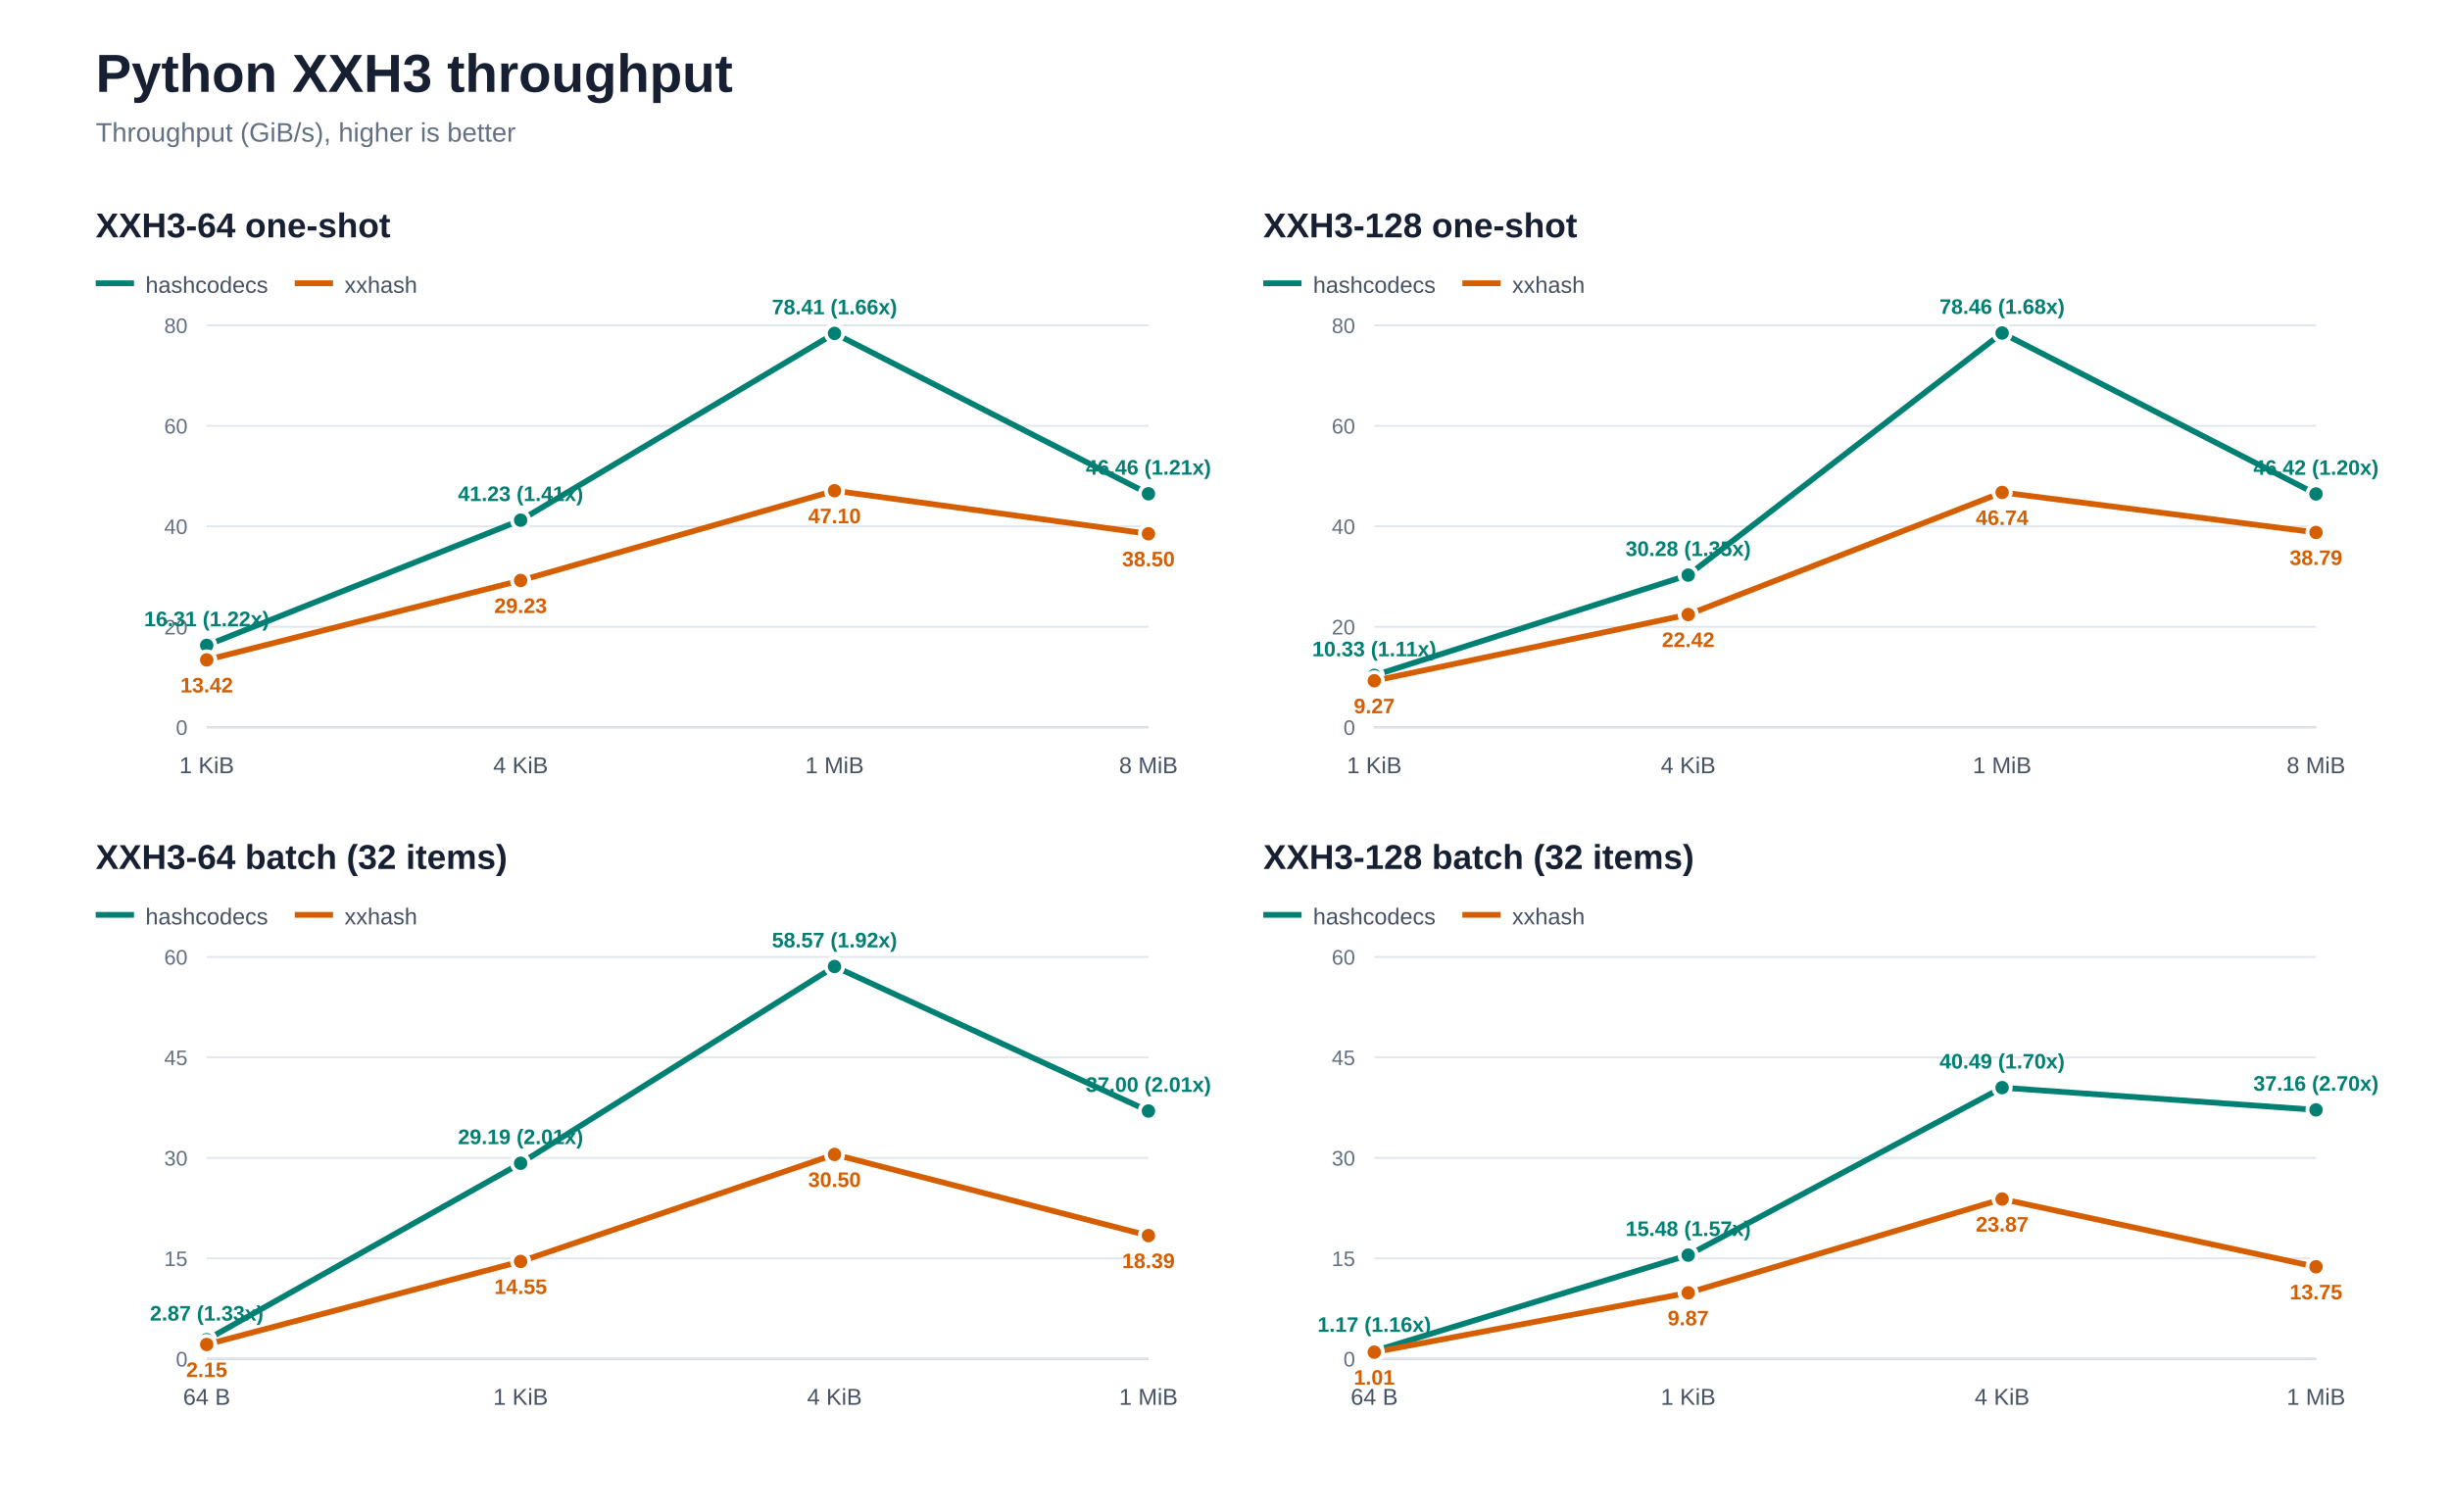
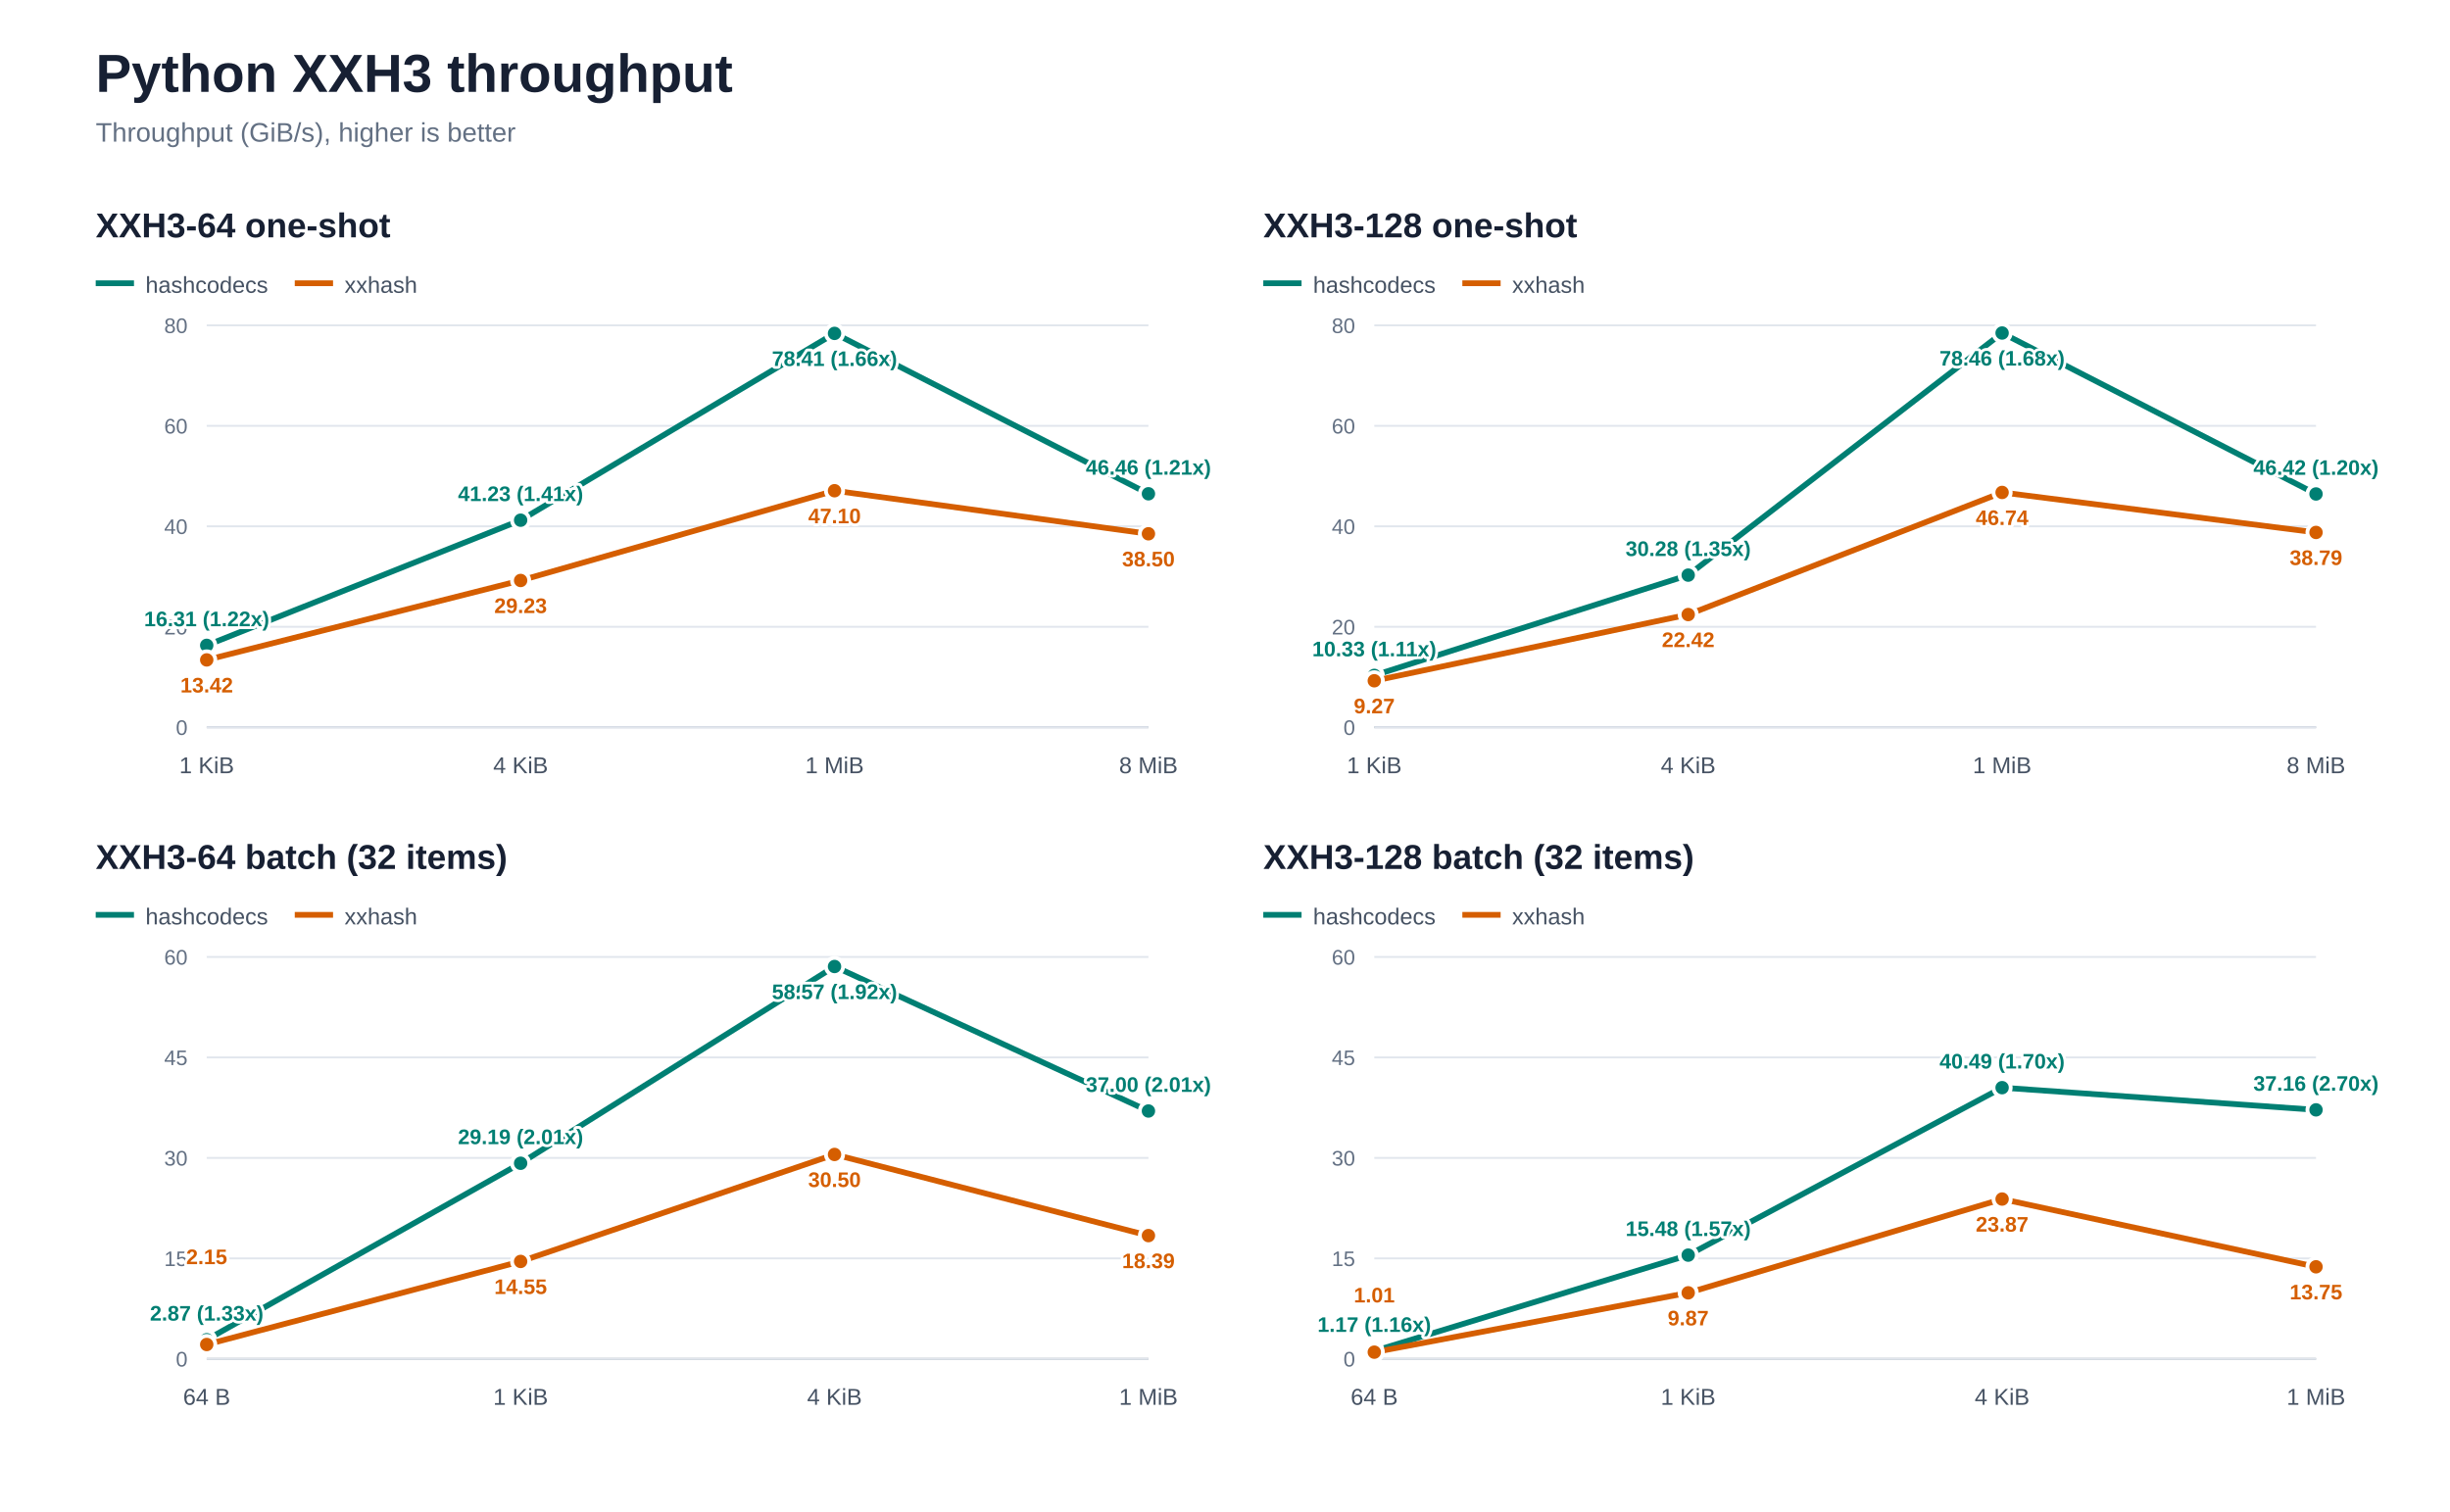
<svg xmlns="http://www.w3.org/2000/svg" width="1280" height="790" viewBox="0 0 1280 790" role="img" aria-labelledby="title desc">
  <rect width="100%" height="100%" fill="#ffffff" />
  <text x="50" y="48" fill="#172033" font-family="Segoe UI,Arial,sans-serif" font-size="28" font-weight="700">Python XXH3 throughput</text>
  <text x="50" y="74" fill="#637083" font-family="Segoe UI,Arial,sans-serif" font-size="14">Throughput (GiB/s), higher is better</text>
  <text x="50" y="124" fill="#172033" font-family="Segoe UI,Arial,sans-serif" font-size="18" font-weight="600">XXH3-64 one-shot</text>
  <line x1="108" y1="380" x2="600" y2="380" stroke="#9aa5b4" />
  <line x1="50" y1="148" x2="70" y2="148" stroke="#007f73" stroke-width="3" />
  <text x="76" y="153" fill="#465263" font-family="Segoe UI,Arial,sans-serif" font-size="12">hashcodecs</text>
  <line x1="154" y1="148" x2="174" y2="148" stroke="#d55e00" stroke-width="3" />
  <text x="180" y="153" fill="#465263" font-family="Segoe UI,Arial,sans-serif" font-size="12">xxhash</text>
  <line x1="108" y1="380.0" x2="600" y2="380.0" stroke="#e1e6ed" />
  <text x="98" y="384.0" text-anchor="end" fill="#637083" font-family="Segoe UI,Arial,sans-serif" font-size="11">0</text>
  <line x1="108" y1="327.5" x2="600" y2="327.5" stroke="#e1e6ed" />
  <text x="98" y="331.5" text-anchor="end" fill="#637083" font-family="Segoe UI,Arial,sans-serif" font-size="11">20</text>
  <line x1="108" y1="275.0" x2="600" y2="275.0" stroke="#e1e6ed" />
  <text x="98" y="279.0" text-anchor="end" fill="#637083" font-family="Segoe UI,Arial,sans-serif" font-size="11">40</text>
  <line x1="108" y1="222.5" x2="600" y2="222.5" stroke="#e1e6ed" />
  <text x="98" y="226.5" text-anchor="end" fill="#637083" font-family="Segoe UI,Arial,sans-serif" font-size="11">60</text>
  <line x1="108" y1="170.0" x2="600" y2="170.0" stroke="#e1e6ed" />
  <text x="98" y="174.0" text-anchor="end" fill="#637083" font-family="Segoe UI,Arial,sans-serif" font-size="11">80</text>
  <text x="108.0" y="404" text-anchor="middle" fill="#465263" font-family="Segoe UI,Arial,sans-serif" font-size="12">1 KiB</text>
  <text x="272.0" y="404" text-anchor="middle" fill="#465263" font-family="Segoe UI,Arial,sans-serif" font-size="12">4 KiB</text>
  <text x="436.0" y="404" text-anchor="middle" fill="#465263" font-family="Segoe UI,Arial,sans-serif" font-size="12">1 MiB</text>
  <text x="600.0" y="404" text-anchor="middle" fill="#465263" font-family="Segoe UI,Arial,sans-serif" font-size="12">8 MiB</text>
  <polyline points="108.0,337.2 272.0,271.8 436.0,174.2 600.0,258.0" fill="none" stroke="#007f73" stroke-width="3" stroke-linejoin="round" stroke-linecap="round" />
  <circle cx="108.0" cy="337.2" r="4.5" fill="#007f73" stroke="#ffffff" stroke-width="2" />
-   <text x="108.0" y="327.2" text-anchor="middle" fill="#007f73" font-family="Segoe UI,Arial,sans-serif" font-size="11" font-weight="600">16.31 (1.22x)</text>
+   <text x="108.0" y="327.2" text-anchor="middle" fill="#007f73" font-family="Segoe UI,Arial,sans-serif" font-size="11" font-weight="600" paint-order="stroke" stroke="#ffffff" stroke-width="3" stroke-linejoin="round">16.31 (1.22x)</text>
  <circle cx="272.0" cy="271.8" r="4.5" fill="#007f73" stroke="#ffffff" stroke-width="2" />
-   <text x="272.0" y="261.8" text-anchor="middle" fill="#007f73" font-family="Segoe UI,Arial,sans-serif" font-size="11" font-weight="600">41.23 (1.41x)</text>
+   <text x="272.0" y="261.8" text-anchor="middle" fill="#007f73" font-family="Segoe UI,Arial,sans-serif" font-size="11" font-weight="600" paint-order="stroke" stroke="#ffffff" stroke-width="3" stroke-linejoin="round">41.23 (1.41x)</text>
  <circle cx="436.0" cy="174.2" r="4.5" fill="#007f73" stroke="#ffffff" stroke-width="2" />
-   <text x="436.0" y="164.2" text-anchor="middle" fill="#007f73" font-family="Segoe UI,Arial,sans-serif" font-size="11" font-weight="600">78.41 (1.66x)</text>
+   <text x="436.0" y="191.2" text-anchor="middle" fill="#007f73" font-family="Segoe UI,Arial,sans-serif" font-size="11" font-weight="600" paint-order="stroke" stroke="#ffffff" stroke-width="3" stroke-linejoin="round">78.41 (1.66x)</text>
  <circle cx="600.0" cy="258.0" r="4.5" fill="#007f73" stroke="#ffffff" stroke-width="2" />
-   <text x="600.0" y="248.0" text-anchor="middle" fill="#007f73" font-family="Segoe UI,Arial,sans-serif" font-size="11" font-weight="600">46.46 (1.21x)</text>
+   <text x="600.0" y="248.0" text-anchor="middle" fill="#007f73" font-family="Segoe UI,Arial,sans-serif" font-size="11" font-weight="600" paint-order="stroke" stroke="#ffffff" stroke-width="3" stroke-linejoin="round">46.46 (1.21x)</text>
  <polyline points="108.0,344.8 272.0,303.3 436.0,256.4 600.0,278.9" fill="none" stroke="#d55e00" stroke-width="3" stroke-linejoin="round" stroke-linecap="round" />
  <circle cx="108.0" cy="344.8" r="4.5" fill="#d55e00" stroke="#ffffff" stroke-width="2" />
-   <text x="108.0" y="361.8" text-anchor="middle" fill="#d55e00" font-family="Segoe UI,Arial,sans-serif" font-size="11" font-weight="600">13.42</text>
+   <text x="108.0" y="361.8" text-anchor="middle" fill="#d55e00" font-family="Segoe UI,Arial,sans-serif" font-size="11" font-weight="600" paint-order="stroke" stroke="#ffffff" stroke-width="3" stroke-linejoin="round">13.42</text>
  <circle cx="272.0" cy="303.3" r="4.5" fill="#d55e00" stroke="#ffffff" stroke-width="2" />
-   <text x="272.0" y="320.3" text-anchor="middle" fill="#d55e00" font-family="Segoe UI,Arial,sans-serif" font-size="11" font-weight="600">29.23</text>
+   <text x="272.0" y="320.3" text-anchor="middle" fill="#d55e00" font-family="Segoe UI,Arial,sans-serif" font-size="11" font-weight="600" paint-order="stroke" stroke="#ffffff" stroke-width="3" stroke-linejoin="round">29.23</text>
  <circle cx="436.0" cy="256.4" r="4.5" fill="#d55e00" stroke="#ffffff" stroke-width="2" />
-   <text x="436.0" y="273.4" text-anchor="middle" fill="#d55e00" font-family="Segoe UI,Arial,sans-serif" font-size="11" font-weight="600">47.10</text>
+   <text x="436.0" y="273.4" text-anchor="middle" fill="#d55e00" font-family="Segoe UI,Arial,sans-serif" font-size="11" font-weight="600" paint-order="stroke" stroke="#ffffff" stroke-width="3" stroke-linejoin="round">47.10</text>
  <circle cx="600.0" cy="278.9" r="4.5" fill="#d55e00" stroke="#ffffff" stroke-width="2" />
-   <text x="600.0" y="295.9" text-anchor="middle" fill="#d55e00" font-family="Segoe UI,Arial,sans-serif" font-size="11" font-weight="600">38.50</text>
+   <text x="600.0" y="295.9" text-anchor="middle" fill="#d55e00" font-family="Segoe UI,Arial,sans-serif" font-size="11" font-weight="600" paint-order="stroke" stroke="#ffffff" stroke-width="3" stroke-linejoin="round">38.50</text>
  <text x="660" y="124" fill="#172033" font-family="Segoe UI,Arial,sans-serif" font-size="18" font-weight="600">XXH3-128 one-shot</text>
  <line x1="718" y1="380" x2="1210" y2="380" stroke="#9aa5b4" />
  <line x1="660" y1="148" x2="680" y2="148" stroke="#007f73" stroke-width="3" />
  <text x="686" y="153" fill="#465263" font-family="Segoe UI,Arial,sans-serif" font-size="12">hashcodecs</text>
  <line x1="764" y1="148" x2="784" y2="148" stroke="#d55e00" stroke-width="3" />
  <text x="790" y="153" fill="#465263" font-family="Segoe UI,Arial,sans-serif" font-size="12">xxhash</text>
  <line x1="718" y1="380.0" x2="1210" y2="380.0" stroke="#e1e6ed" />
  <text x="708" y="384.0" text-anchor="end" fill="#637083" font-family="Segoe UI,Arial,sans-serif" font-size="11">0</text>
  <line x1="718" y1="327.5" x2="1210" y2="327.5" stroke="#e1e6ed" />
  <text x="708" y="331.5" text-anchor="end" fill="#637083" font-family="Segoe UI,Arial,sans-serif" font-size="11">20</text>
  <line x1="718" y1="275.0" x2="1210" y2="275.0" stroke="#e1e6ed" />
  <text x="708" y="279.0" text-anchor="end" fill="#637083" font-family="Segoe UI,Arial,sans-serif" font-size="11">40</text>
  <line x1="718" y1="222.5" x2="1210" y2="222.5" stroke="#e1e6ed" />
  <text x="708" y="226.5" text-anchor="end" fill="#637083" font-family="Segoe UI,Arial,sans-serif" font-size="11">60</text>
  <line x1="718" y1="170.0" x2="1210" y2="170.0" stroke="#e1e6ed" />
  <text x="708" y="174.0" text-anchor="end" fill="#637083" font-family="Segoe UI,Arial,sans-serif" font-size="11">80</text>
  <text x="718.0" y="404" text-anchor="middle" fill="#465263" font-family="Segoe UI,Arial,sans-serif" font-size="12">1 KiB</text>
  <text x="882.0" y="404" text-anchor="middle" fill="#465263" font-family="Segoe UI,Arial,sans-serif" font-size="12">4 KiB</text>
  <text x="1046.0" y="404" text-anchor="middle" fill="#465263" font-family="Segoe UI,Arial,sans-serif" font-size="12">1 MiB</text>
  <text x="1210.0" y="404" text-anchor="middle" fill="#465263" font-family="Segoe UI,Arial,sans-serif" font-size="12">8 MiB</text>
  <polyline points="718.0,352.9 882.0,300.5 1046.0,174.0 1210.0,258.1" fill="none" stroke="#007f73" stroke-width="3" stroke-linejoin="round" stroke-linecap="round" />
  <circle cx="718.0" cy="352.9" r="4.5" fill="#007f73" stroke="#ffffff" stroke-width="2" />
-   <text x="718.0" y="342.9" text-anchor="middle" fill="#007f73" font-family="Segoe UI,Arial,sans-serif" font-size="11" font-weight="600">10.33 (1.11x)</text>
+   <text x="718.0" y="342.9" text-anchor="middle" fill="#007f73" font-family="Segoe UI,Arial,sans-serif" font-size="11" font-weight="600" paint-order="stroke" stroke="#ffffff" stroke-width="3" stroke-linejoin="round">10.33 (1.11x)</text>
  <circle cx="882.0" cy="300.5" r="4.5" fill="#007f73" stroke="#ffffff" stroke-width="2" />
-   <text x="882.0" y="290.5" text-anchor="middle" fill="#007f73" font-family="Segoe UI,Arial,sans-serif" font-size="11" font-weight="600">30.28 (1.35x)</text>
+   <text x="882.0" y="290.5" text-anchor="middle" fill="#007f73" font-family="Segoe UI,Arial,sans-serif" font-size="11" font-weight="600" paint-order="stroke" stroke="#ffffff" stroke-width="3" stroke-linejoin="round">30.28 (1.35x)</text>
  <circle cx="1046.0" cy="174.0" r="4.5" fill="#007f73" stroke="#ffffff" stroke-width="2" />
-   <text x="1046.0" y="164.0" text-anchor="middle" fill="#007f73" font-family="Segoe UI,Arial,sans-serif" font-size="11" font-weight="600">78.46 (1.68x)</text>
+   <text x="1046.0" y="191.0" text-anchor="middle" fill="#007f73" font-family="Segoe UI,Arial,sans-serif" font-size="11" font-weight="600" paint-order="stroke" stroke="#ffffff" stroke-width="3" stroke-linejoin="round">78.46 (1.68x)</text>
  <circle cx="1210.0" cy="258.1" r="4.5" fill="#007f73" stroke="#ffffff" stroke-width="2" />
-   <text x="1210.0" y="248.1" text-anchor="middle" fill="#007f73" font-family="Segoe UI,Arial,sans-serif" font-size="11" font-weight="600">46.42 (1.20x)</text>
+   <text x="1210.0" y="248.1" text-anchor="middle" fill="#007f73" font-family="Segoe UI,Arial,sans-serif" font-size="11" font-weight="600" paint-order="stroke" stroke="#ffffff" stroke-width="3" stroke-linejoin="round">46.42 (1.20x)</text>
  <polyline points="718.0,355.7 882.0,321.1 1046.0,257.3 1210.0,278.2" fill="none" stroke="#d55e00" stroke-width="3" stroke-linejoin="round" stroke-linecap="round" />
  <circle cx="718.0" cy="355.7" r="4.5" fill="#d55e00" stroke="#ffffff" stroke-width="2" />
-   <text x="718.0" y="372.7" text-anchor="middle" fill="#d55e00" font-family="Segoe UI,Arial,sans-serif" font-size="11" font-weight="600">9.27</text>
+   <text x="718.0" y="372.7" text-anchor="middle" fill="#d55e00" font-family="Segoe UI,Arial,sans-serif" font-size="11" font-weight="600" paint-order="stroke" stroke="#ffffff" stroke-width="3" stroke-linejoin="round">9.27</text>
  <circle cx="882.0" cy="321.1" r="4.5" fill="#d55e00" stroke="#ffffff" stroke-width="2" />
-   <text x="882.0" y="338.1" text-anchor="middle" fill="#d55e00" font-family="Segoe UI,Arial,sans-serif" font-size="11" font-weight="600">22.42</text>
+   <text x="882.0" y="338.1" text-anchor="middle" fill="#d55e00" font-family="Segoe UI,Arial,sans-serif" font-size="11" font-weight="600" paint-order="stroke" stroke="#ffffff" stroke-width="3" stroke-linejoin="round">22.42</text>
  <circle cx="1046.0" cy="257.3" r="4.5" fill="#d55e00" stroke="#ffffff" stroke-width="2" />
-   <text x="1046.0" y="274.3" text-anchor="middle" fill="#d55e00" font-family="Segoe UI,Arial,sans-serif" font-size="11" font-weight="600">46.74</text>
+   <text x="1046.0" y="274.3" text-anchor="middle" fill="#d55e00" font-family="Segoe UI,Arial,sans-serif" font-size="11" font-weight="600" paint-order="stroke" stroke="#ffffff" stroke-width="3" stroke-linejoin="round">46.74</text>
  <circle cx="1210.0" cy="278.2" r="4.5" fill="#d55e00" stroke="#ffffff" stroke-width="2" />
-   <text x="1210.0" y="295.2" text-anchor="middle" fill="#d55e00" font-family="Segoe UI,Arial,sans-serif" font-size="11" font-weight="600">38.79</text>
+   <text x="1210.0" y="295.2" text-anchor="middle" fill="#d55e00" font-family="Segoe UI,Arial,sans-serif" font-size="11" font-weight="600" paint-order="stroke" stroke="#ffffff" stroke-width="3" stroke-linejoin="round">38.79</text>
  <text x="50" y="454" fill="#172033" font-family="Segoe UI,Arial,sans-serif" font-size="18" font-weight="600">XXH3-64 batch (32 items)</text>
  <line x1="108" y1="710" x2="600" y2="710" stroke="#9aa5b4" />
  <line x1="50" y1="478" x2="70" y2="478" stroke="#007f73" stroke-width="3" />
  <text x="76" y="483" fill="#465263" font-family="Segoe UI,Arial,sans-serif" font-size="12">hashcodecs</text>
  <line x1="154" y1="478" x2="174" y2="478" stroke="#d55e00" stroke-width="3" />
  <text x="180" y="483" fill="#465263" font-family="Segoe UI,Arial,sans-serif" font-size="12">xxhash</text>
  <line x1="108" y1="710.0" x2="600" y2="710.0" stroke="#e1e6ed" />
  <text x="98" y="714.0" text-anchor="end" fill="#637083" font-family="Segoe UI,Arial,sans-serif" font-size="11">0</text>
  <line x1="108" y1="657.5" x2="600" y2="657.5" stroke="#e1e6ed" />
  <text x="98" y="661.5" text-anchor="end" fill="#637083" font-family="Segoe UI,Arial,sans-serif" font-size="11">15</text>
  <line x1="108" y1="605.0" x2="600" y2="605.0" stroke="#e1e6ed" />
  <text x="98" y="609.0" text-anchor="end" fill="#637083" font-family="Segoe UI,Arial,sans-serif" font-size="11">30</text>
  <line x1="108" y1="552.5" x2="600" y2="552.5" stroke="#e1e6ed" />
  <text x="98" y="556.5" text-anchor="end" fill="#637083" font-family="Segoe UI,Arial,sans-serif" font-size="11">45</text>
  <line x1="108" y1="500.0" x2="600" y2="500.0" stroke="#e1e6ed" />
  <text x="98" y="504.0" text-anchor="end" fill="#637083" font-family="Segoe UI,Arial,sans-serif" font-size="11">60</text>
  <text x="108.0" y="734" text-anchor="middle" fill="#465263" font-family="Segoe UI,Arial,sans-serif" font-size="12">64 B</text>
  <text x="272.0" y="734" text-anchor="middle" fill="#465263" font-family="Segoe UI,Arial,sans-serif" font-size="12">1 KiB</text>
  <text x="436.0" y="734" text-anchor="middle" fill="#465263" font-family="Segoe UI,Arial,sans-serif" font-size="12">4 KiB</text>
  <text x="600.0" y="734" text-anchor="middle" fill="#465263" font-family="Segoe UI,Arial,sans-serif" font-size="12">1 MiB</text>
  <polyline points="108.0,700.0 272.0,607.8 436.0,505.0 600.0,580.5" fill="none" stroke="#007f73" stroke-width="3" stroke-linejoin="round" stroke-linecap="round" />
  <circle cx="108.0" cy="700.0" r="4.5" fill="#007f73" stroke="#ffffff" stroke-width="2" />
-   <text x="108.0" y="690.0" text-anchor="middle" fill="#007f73" font-family="Segoe UI,Arial,sans-serif" font-size="11" font-weight="600">2.87 (1.33x)</text>
+   <text x="108.0" y="690.0" text-anchor="middle" fill="#007f73" font-family="Segoe UI,Arial,sans-serif" font-size="11" font-weight="600" paint-order="stroke" stroke="#ffffff" stroke-width="3" stroke-linejoin="round">2.87 (1.33x)</text>
  <circle cx="272.0" cy="607.8" r="4.5" fill="#007f73" stroke="#ffffff" stroke-width="2" />
-   <text x="272.0" y="597.8" text-anchor="middle" fill="#007f73" font-family="Segoe UI,Arial,sans-serif" font-size="11" font-weight="600">29.19 (2.01x)</text>
+   <text x="272.0" y="597.8" text-anchor="middle" fill="#007f73" font-family="Segoe UI,Arial,sans-serif" font-size="11" font-weight="600" paint-order="stroke" stroke="#ffffff" stroke-width="3" stroke-linejoin="round">29.19 (2.01x)</text>
  <circle cx="436.0" cy="505.0" r="4.5" fill="#007f73" stroke="#ffffff" stroke-width="2" />
-   <text x="436.0" y="495.0" text-anchor="middle" fill="#007f73" font-family="Segoe UI,Arial,sans-serif" font-size="11" font-weight="600">58.57 (1.92x)</text>
+   <text x="436.0" y="522.0" text-anchor="middle" fill="#007f73" font-family="Segoe UI,Arial,sans-serif" font-size="11" font-weight="600" paint-order="stroke" stroke="#ffffff" stroke-width="3" stroke-linejoin="round">58.57 (1.92x)</text>
  <circle cx="600.0" cy="580.5" r="4.5" fill="#007f73" stroke="#ffffff" stroke-width="2" />
-   <text x="600.0" y="570.5" text-anchor="middle" fill="#007f73" font-family="Segoe UI,Arial,sans-serif" font-size="11" font-weight="600">37.00 (2.01x)</text>
+   <text x="600.0" y="570.5" text-anchor="middle" fill="#007f73" font-family="Segoe UI,Arial,sans-serif" font-size="11" font-weight="600" paint-order="stroke" stroke="#ffffff" stroke-width="3" stroke-linejoin="round">37.00 (2.01x)</text>
  <polyline points="108.0,702.5 272.0,659.1 436.0,603.2 600.0,645.6" fill="none" stroke="#d55e00" stroke-width="3" stroke-linejoin="round" stroke-linecap="round" />
  <circle cx="108.0" cy="702.5" r="4.5" fill="#d55e00" stroke="#ffffff" stroke-width="2" />
-   <text x="108.0" y="719.5" text-anchor="middle" fill="#d55e00" font-family="Segoe UI,Arial,sans-serif" font-size="11" font-weight="600">2.15</text>
+   <text x="108.0" y="660.5" text-anchor="middle" fill="#d55e00" font-family="Segoe UI,Arial,sans-serif" font-size="11" font-weight="600" paint-order="stroke" stroke="#ffffff" stroke-width="3" stroke-linejoin="round">2.15</text>
  <circle cx="272.0" cy="659.1" r="4.5" fill="#d55e00" stroke="#ffffff" stroke-width="2" />
-   <text x="272.0" y="676.1" text-anchor="middle" fill="#d55e00" font-family="Segoe UI,Arial,sans-serif" font-size="11" font-weight="600">14.55</text>
+   <text x="272.0" y="676.1" text-anchor="middle" fill="#d55e00" font-family="Segoe UI,Arial,sans-serif" font-size="11" font-weight="600" paint-order="stroke" stroke="#ffffff" stroke-width="3" stroke-linejoin="round">14.55</text>
  <circle cx="436.0" cy="603.2" r="4.5" fill="#d55e00" stroke="#ffffff" stroke-width="2" />
-   <text x="436.0" y="620.2" text-anchor="middle" fill="#d55e00" font-family="Segoe UI,Arial,sans-serif" font-size="11" font-weight="600">30.50</text>
+   <text x="436.0" y="620.2" text-anchor="middle" fill="#d55e00" font-family="Segoe UI,Arial,sans-serif" font-size="11" font-weight="600" paint-order="stroke" stroke="#ffffff" stroke-width="3" stroke-linejoin="round">30.50</text>
  <circle cx="600.0" cy="645.6" r="4.5" fill="#d55e00" stroke="#ffffff" stroke-width="2" />
-   <text x="600.0" y="662.6" text-anchor="middle" fill="#d55e00" font-family="Segoe UI,Arial,sans-serif" font-size="11" font-weight="600">18.39</text>
+   <text x="600.0" y="662.6" text-anchor="middle" fill="#d55e00" font-family="Segoe UI,Arial,sans-serif" font-size="11" font-weight="600" paint-order="stroke" stroke="#ffffff" stroke-width="3" stroke-linejoin="round">18.39</text>
  <text x="660" y="454" fill="#172033" font-family="Segoe UI,Arial,sans-serif" font-size="18" font-weight="600">XXH3-128 batch (32 items)</text>
  <line x1="718" y1="710" x2="1210" y2="710" stroke="#9aa5b4" />
  <line x1="660" y1="478" x2="680" y2="478" stroke="#007f73" stroke-width="3" />
  <text x="686" y="483" fill="#465263" font-family="Segoe UI,Arial,sans-serif" font-size="12">hashcodecs</text>
  <line x1="764" y1="478" x2="784" y2="478" stroke="#d55e00" stroke-width="3" />
  <text x="790" y="483" fill="#465263" font-family="Segoe UI,Arial,sans-serif" font-size="12">xxhash</text>
  <line x1="718" y1="710.0" x2="1210" y2="710.0" stroke="#e1e6ed" />
  <text x="708" y="714.0" text-anchor="end" fill="#637083" font-family="Segoe UI,Arial,sans-serif" font-size="11">0</text>
  <line x1="718" y1="657.5" x2="1210" y2="657.5" stroke="#e1e6ed" />
  <text x="708" y="661.5" text-anchor="end" fill="#637083" font-family="Segoe UI,Arial,sans-serif" font-size="11">15</text>
  <line x1="718" y1="605.0" x2="1210" y2="605.0" stroke="#e1e6ed" />
  <text x="708" y="609.0" text-anchor="end" fill="#637083" font-family="Segoe UI,Arial,sans-serif" font-size="11">30</text>
  <line x1="718" y1="552.5" x2="1210" y2="552.5" stroke="#e1e6ed" />
  <text x="708" y="556.5" text-anchor="end" fill="#637083" font-family="Segoe UI,Arial,sans-serif" font-size="11">45</text>
  <line x1="718" y1="500.0" x2="1210" y2="500.0" stroke="#e1e6ed" />
  <text x="708" y="504.0" text-anchor="end" fill="#637083" font-family="Segoe UI,Arial,sans-serif" font-size="11">60</text>
  <text x="718.0" y="734" text-anchor="middle" fill="#465263" font-family="Segoe UI,Arial,sans-serif" font-size="12">64 B</text>
  <text x="882.0" y="734" text-anchor="middle" fill="#465263" font-family="Segoe UI,Arial,sans-serif" font-size="12">1 KiB</text>
  <text x="1046.0" y="734" text-anchor="middle" fill="#465263" font-family="Segoe UI,Arial,sans-serif" font-size="12">4 KiB</text>
  <text x="1210.0" y="734" text-anchor="middle" fill="#465263" font-family="Segoe UI,Arial,sans-serif" font-size="12">1 MiB</text>
  <polyline points="718.0,705.9 882.0,655.8 1046.0,568.3 1210.0,579.9" fill="none" stroke="#007f73" stroke-width="3" stroke-linejoin="round" stroke-linecap="round" />
  <circle cx="718.0" cy="705.9" r="4.5" fill="#007f73" stroke="#ffffff" stroke-width="2" />
-   <text x="718.0" y="695.9" text-anchor="middle" fill="#007f73" font-family="Segoe UI,Arial,sans-serif" font-size="11" font-weight="600">1.17 (1.16x)</text>
+   <text x="718.0" y="695.9" text-anchor="middle" fill="#007f73" font-family="Segoe UI,Arial,sans-serif" font-size="11" font-weight="600" paint-order="stroke" stroke="#ffffff" stroke-width="3" stroke-linejoin="round">1.17 (1.16x)</text>
  <circle cx="882.0" cy="655.8" r="4.5" fill="#007f73" stroke="#ffffff" stroke-width="2" />
-   <text x="882.0" y="645.8" text-anchor="middle" fill="#007f73" font-family="Segoe UI,Arial,sans-serif" font-size="11" font-weight="600">15.48 (1.57x)</text>
+   <text x="882.0" y="645.8" text-anchor="middle" fill="#007f73" font-family="Segoe UI,Arial,sans-serif" font-size="11" font-weight="600" paint-order="stroke" stroke="#ffffff" stroke-width="3" stroke-linejoin="round">15.48 (1.57x)</text>
  <circle cx="1046.0" cy="568.3" r="4.5" fill="#007f73" stroke="#ffffff" stroke-width="2" />
-   <text x="1046.0" y="558.3" text-anchor="middle" fill="#007f73" font-family="Segoe UI,Arial,sans-serif" font-size="11" font-weight="600">40.49 (1.70x)</text>
+   <text x="1046.0" y="558.3" text-anchor="middle" fill="#007f73" font-family="Segoe UI,Arial,sans-serif" font-size="11" font-weight="600" paint-order="stroke" stroke="#ffffff" stroke-width="3" stroke-linejoin="round">40.49 (1.70x)</text>
  <circle cx="1210.0" cy="579.9" r="4.5" fill="#007f73" stroke="#ffffff" stroke-width="2" />
-   <text x="1210.0" y="569.9" text-anchor="middle" fill="#007f73" font-family="Segoe UI,Arial,sans-serif" font-size="11" font-weight="600">37.16 (2.70x)</text>
+   <text x="1210.0" y="569.9" text-anchor="middle" fill="#007f73" font-family="Segoe UI,Arial,sans-serif" font-size="11" font-weight="600" paint-order="stroke" stroke="#ffffff" stroke-width="3" stroke-linejoin="round">37.16 (2.70x)</text>
  <polyline points="718.0,706.5 882.0,675.5 1046.0,626.5 1210.0,661.9" fill="none" stroke="#d55e00" stroke-width="3" stroke-linejoin="round" stroke-linecap="round" />
  <circle cx="718.0" cy="706.5" r="4.5" fill="#d55e00" stroke="#ffffff" stroke-width="2" />
-   <text x="718.0" y="723.5" text-anchor="middle" fill="#d55e00" font-family="Segoe UI,Arial,sans-serif" font-size="11" font-weight="600">1.01</text>
+   <text x="718.0" y="680.5" text-anchor="middle" fill="#d55e00" font-family="Segoe UI,Arial,sans-serif" font-size="11" font-weight="600" paint-order="stroke" stroke="#ffffff" stroke-width="3" stroke-linejoin="round">1.01</text>
  <circle cx="882.0" cy="675.5" r="4.5" fill="#d55e00" stroke="#ffffff" stroke-width="2" />
-   <text x="882.0" y="692.5" text-anchor="middle" fill="#d55e00" font-family="Segoe UI,Arial,sans-serif" font-size="11" font-weight="600">9.87</text>
+   <text x="882.0" y="692.5" text-anchor="middle" fill="#d55e00" font-family="Segoe UI,Arial,sans-serif" font-size="11" font-weight="600" paint-order="stroke" stroke="#ffffff" stroke-width="3" stroke-linejoin="round">9.87</text>
  <circle cx="1046.0" cy="626.5" r="4.5" fill="#d55e00" stroke="#ffffff" stroke-width="2" />
-   <text x="1046.0" y="643.5" text-anchor="middle" fill="#d55e00" font-family="Segoe UI,Arial,sans-serif" font-size="11" font-weight="600">23.87</text>
+   <text x="1046.0" y="643.5" text-anchor="middle" fill="#d55e00" font-family="Segoe UI,Arial,sans-serif" font-size="11" font-weight="600" paint-order="stroke" stroke="#ffffff" stroke-width="3" stroke-linejoin="round">23.87</text>
  <circle cx="1210.0" cy="661.9" r="4.5" fill="#d55e00" stroke="#ffffff" stroke-width="2" />
-   <text x="1210.0" y="678.9" text-anchor="middle" fill="#d55e00" font-family="Segoe UI,Arial,sans-serif" font-size="11" font-weight="600">13.75</text>
+   <text x="1210.0" y="678.9" text-anchor="middle" fill="#d55e00" font-family="Segoe UI,Arial,sans-serif" font-size="11" font-weight="600" paint-order="stroke" stroke="#ffffff" stroke-width="3" stroke-linejoin="round">13.75</text>
</svg>
